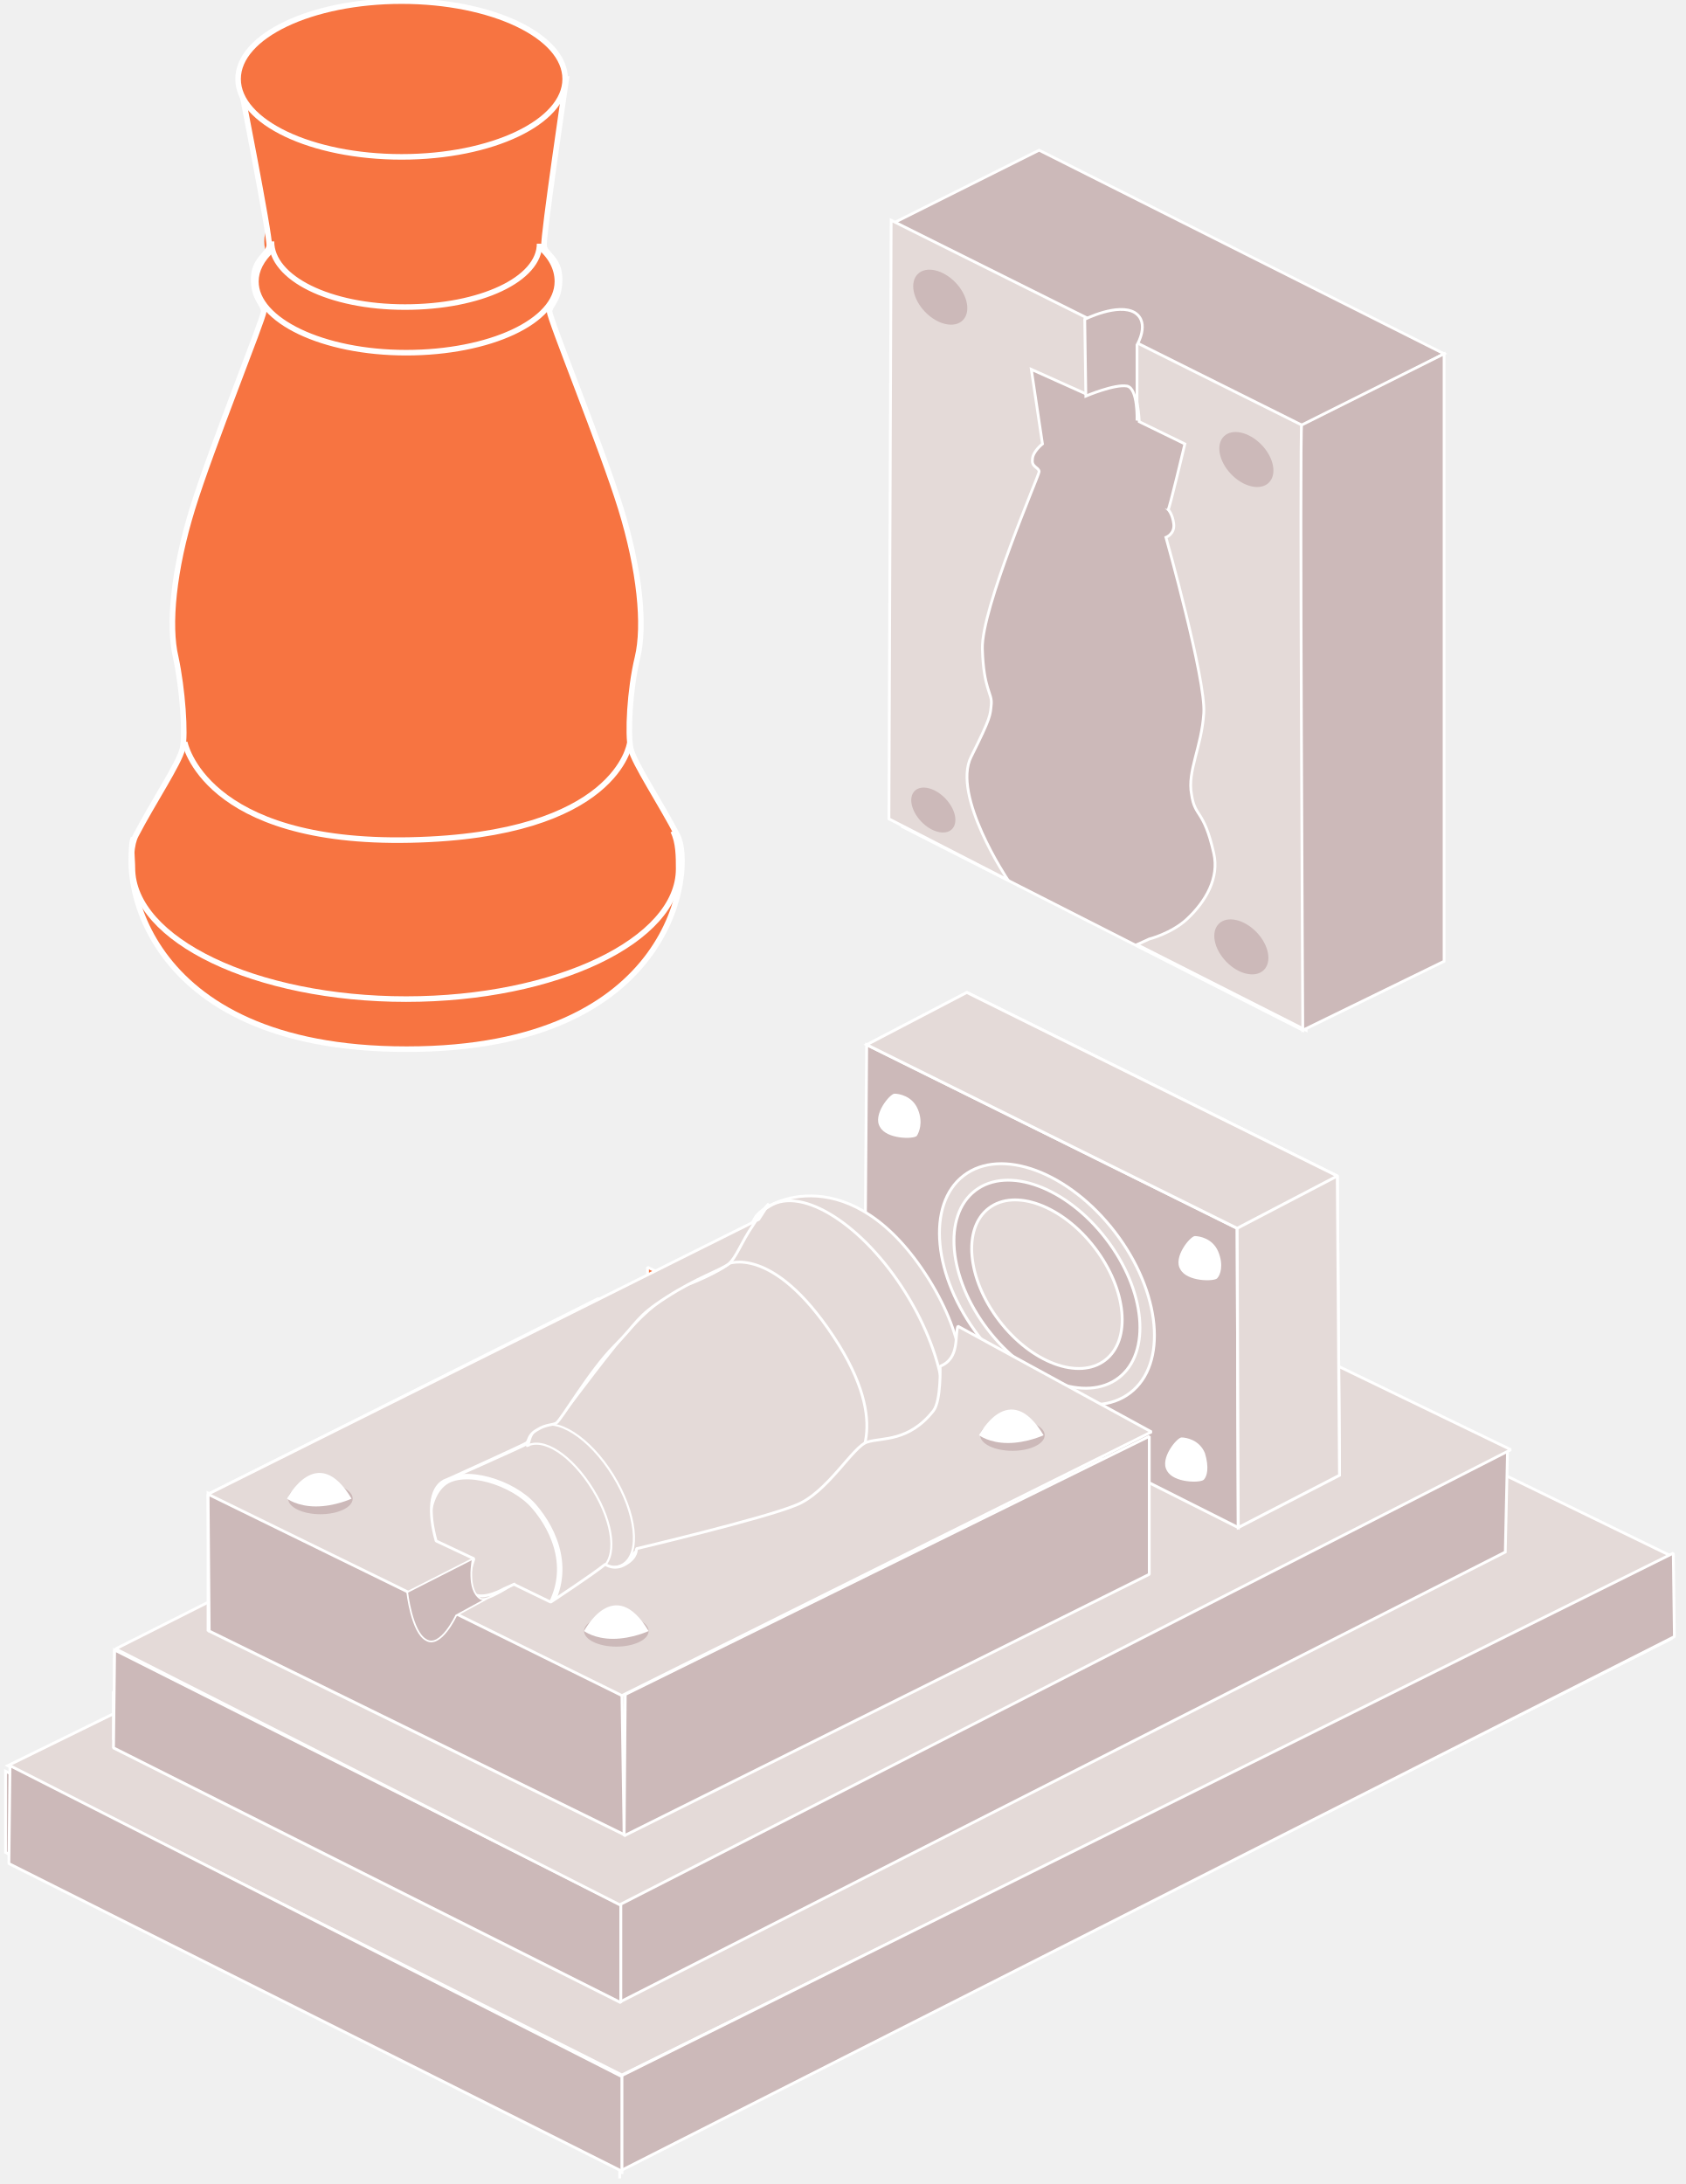
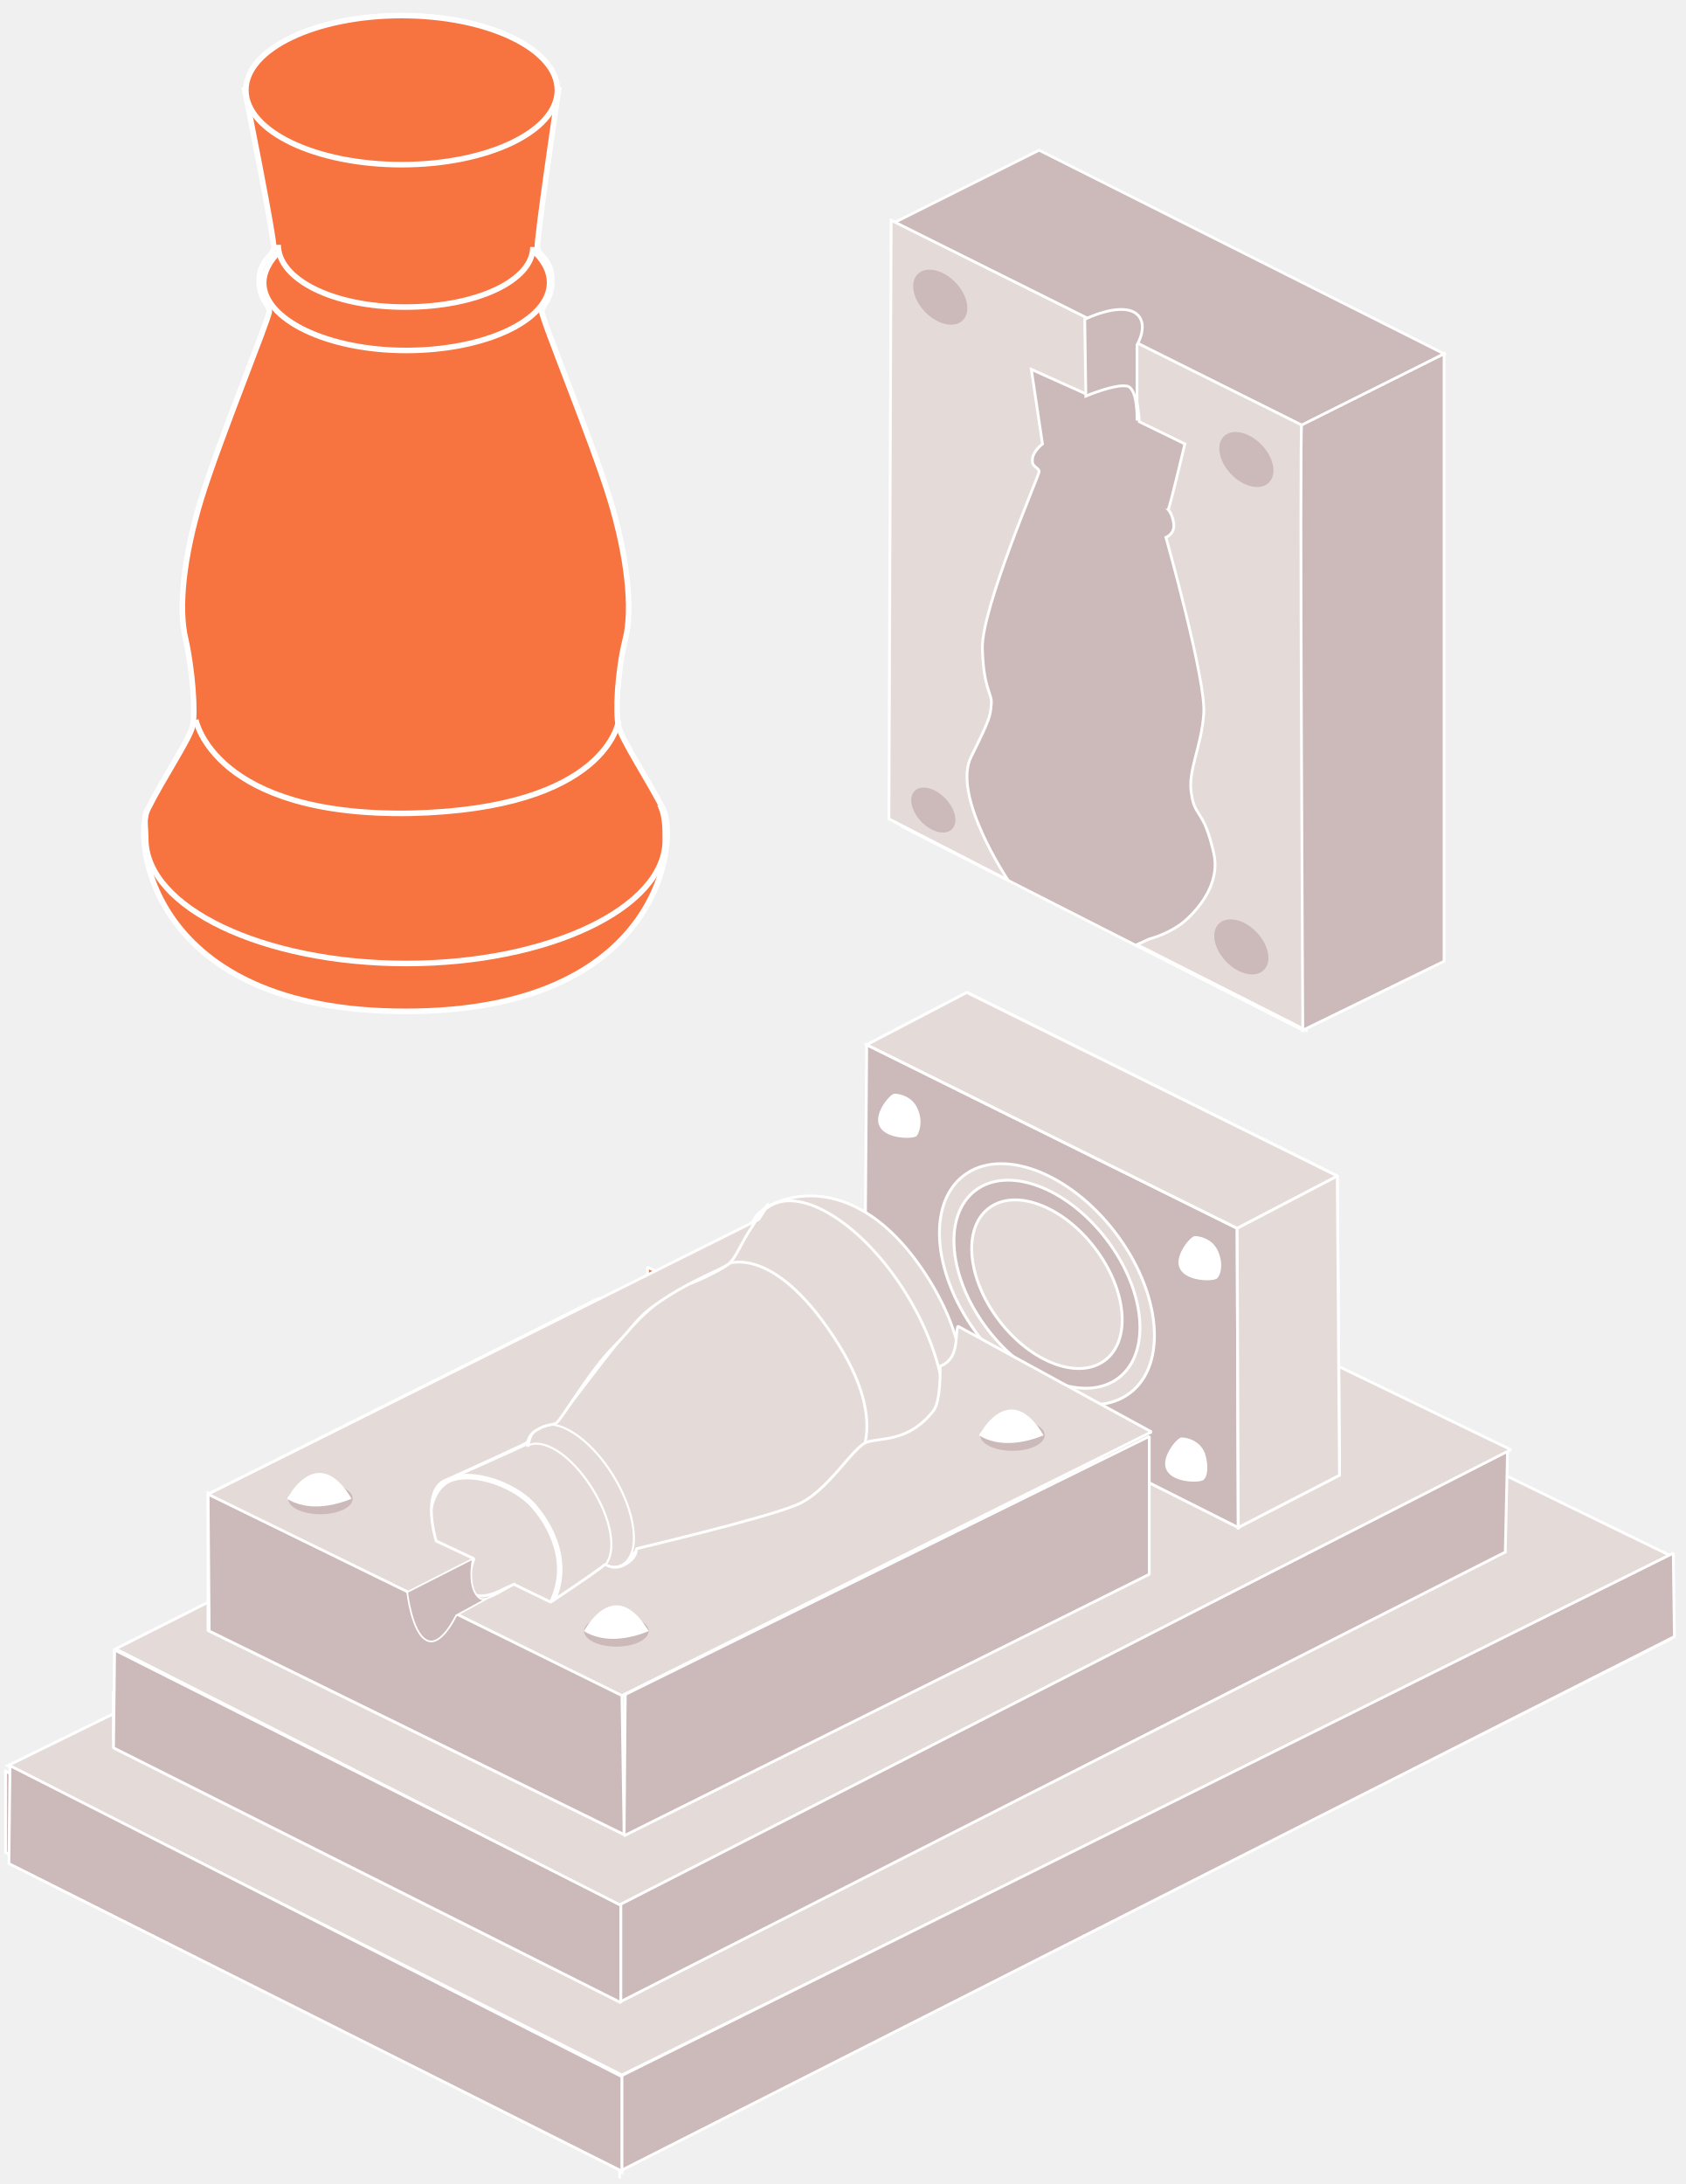
<svg xmlns="http://www.w3.org/2000/svg" version="1.1" id="Layer_1" x="0px" y="0px" viewBox="0 0 151.5 196.3" style="enable-background:new 0 0 151.5 196.3;" xml:space="preserve">
  <style type="text/css">
	.st0{fill:none;stroke:#FFFFFF;stroke-width:0.25;stroke-linejoin:bevel;stroke-miterlimit:10;}
	.st1{fill:#CCB9B9;stroke:#FFFFFF;stroke-width:0.25;stroke-miterlimit:10;}
	.st2{fill:#CCB9B9;stroke:#FFFFFF;stroke-width:0.258;stroke-miterlimit:10;}
	.st3{fill:#E4DAD8;stroke:#FFFFFF;stroke-width:0.25;stroke-miterlimit:10;}
	.st4{fill:#CCB9B9;stroke:#FFFFFF;stroke-width:0.258;stroke-linejoin:bevel;stroke-miterlimit:10;}
	.st5{fill:#CCB9B9;stroke:#FFFFFF;stroke-width:0.25;stroke-linejoin:bevel;stroke-miterlimit:10;}
	.st6{fill:#E4DAD8;stroke:#FFFFFF;stroke-width:0.25;stroke-linejoin:bevel;stroke-miterlimit:10;}
	.st7{fill:none;stroke:#FFFFFF;stroke-width:0.258;stroke-miterlimit:10;}
	.st8{fill:#F77441;stroke:#FFFFFF;stroke-width:0.258;stroke-linejoin:bevel;stroke-miterlimit:10;}
	.st9{fill:#E4DAD8;stroke:#FFFFFF;stroke-width:0.258;stroke-miterlimit:10;}
	.st10{fill:none;stroke:#FFFFFF;stroke-width:0.258;stroke-linejoin:bevel;stroke-miterlimit:10;}
	.st11{fill:#E4DAD8;stroke:#FFFFFF;stroke-width:0.258;stroke-miterlimit:10.001;}
	.st12{fill:#CCB9B9;stroke:#FFFFFF;stroke-width:0.258;stroke-miterlimit:10.001;}
	.st13{fill:#CCB9B9;}
	.st14{fill:#FFFFFF;}
	.st15{fill:#F77441;stroke:#FFFFFF;stroke-width:0.25;stroke-linejoin:bevel;stroke-miterlimit:10;}
	.st16{fill:none;stroke:#F77441;stroke-width:0.23;stroke-miterlimit:10;}
	.st17{fill:none;stroke:#FFFFFF;stroke-width:0.25;stroke-miterlimit:10;}
	.st18{fill:#E4DAD8;stroke:#FFFFFF;stroke-width:0.491;stroke-miterlimit:10;}
	.st19{fill:none;stroke:#FFFFFF;stroke-width:0.187;stroke-miterlimit:10;}
	.st20{fill:#F77441;stroke:#FFFFFF;stroke-width:0.212;stroke-miterlimit:10;}
	.st21{fill:none;stroke:#F77441;stroke-width:0.5;stroke-miterlimit:10;}
	.st22{fill:#F77441;stroke:#FFFFFF;stroke-width:0.5;stroke-miterlimit:10;}
	.st23{fill:none;stroke:#FFFFFF;stroke-width:0.5;stroke-miterlimit:10;}
	.st24{fill:#CCB9B9;stroke:#FFFFFF;stroke-width:0.152;stroke-miterlimit:10;}
</style>
  <g>
    <g>
      <line class="st0" x1="55.7" y1="187.1" x2="55.7" y2="195.8" />
    </g>
  </g>
  <g>
    <g>
      <polygon class="st1" points="10.2,156.3 56,179.6 133.7,140.4 133.9,131.4 90.6,111.6 10.2,152.1   " />
      <polygon class="st2" points="10.2,157.1 10.3,148.3 56.1,170.7 55.9,179.5   " />
      <polygon class="st1" points="0.5,159.2 0.5,166.5 56.3,194.6 150.2,147.3 150.1,139.8 56.2,186.6   " />
      <polygon class="st3" points="55.9,186.5 150.3,139.9 94.4,112.7 0.7,158.7   " />
      <polygon class="st1" points="10.2,156.3 55.8,179.9 135.3,139.5 135.5,130.5 90.6,111.6 10.2,152.1   " />
      <polygon class="st4" points="10.2,157.1 10.3,148.3 55.8,171.2 55.8,180   " />
      <polygon class="st5" points="0.9,158.7 0.8,167.5 55.8,195.1 150.5,147.1 150.4,139.6 55.8,186.6   " />
      <path class="st6" d="M10.4,148.2l45.3,23l80.1-40.9l-45.9-22.2L10.4,148.2z" />
      <line class="st7" x1="55.9" y1="186.5" x2="55.9" y2="195.4" />
    </g>
    <g>
      <polygon class="st8" points="120.2,105.7 120.4,132.6 86.8,115.7 86.9,89.2   " />
      <polygon class="st2" points="111.2,110.4 111.3,137.3 77.7,120.4 77.9,93.9   " />
      <polygon class="st9" points="77.9,93.9 111.2,110.4 111.3,137.3 120.4,132.6 120.2,105.7 86.9,89.2   " />
      <line class="st10" x1="111.2" y1="110.4" x2="120.2" y2="105.7" />
      <ellipse transform="matrix(0.7937 -0.6084 0.6084 0.7937 -50.7938 81.083)" class="st11" cx="94.1" cy="115.4" rx="7.7" ry="12.3" />
      <ellipse transform="matrix(0.7937 -0.6084 0.6084 0.7937 -50.7938 81.083)" class="st12" cx="94.1" cy="115.4" rx="6.7" ry="10.6" />
      <ellipse transform="matrix(0.7937 -0.6084 0.6084 0.7937 -50.7938 81.083)" class="st11" cx="94.1" cy="115.4" rx="5.4" ry="8.6" />
      <ellipse transform="matrix(0.8249 -0.5653 0.5653 0.8249 -42.4662 63.5342)" class="st13" cx="81.3" cy="100.3" rx="1.6" ry="2.2" />
      <path class="st14" d="M82.4,102.1c-0.3,0.3-2.7,0.3-3.3-0.8c-0.7-1.1,0.9-3,1.3-3s1.6,0.2,2.1,1.4S82.6,101.8,82.4,102.1z" />
      <ellipse transform="matrix(0.8249 -0.5653 0.5653 0.8249 -52.9237 66.5275)" class="st13" cx="80.9" cy="118.7" rx="1.6" ry="2.2" />
      <path class="st14" d="M81.9,120.5c-0.3,0.3-2.7,0.3-3.3-0.8c-0.7-1.1,0.9-3,1.3-3s1.6,0.2,2.1,1.4    C82.4,119.3,82.2,120.2,81.9,120.5z" />
      <ellipse transform="matrix(0.8249 -0.5653 0.5653 0.8249 -44.9029 81.0518)" class="st13" cx="108.4" cy="113" rx="1.6" ry="2.2" />
      <path class="st14" d="M109.4,114.9c-0.3,0.3-2.7,0.3-3.3-0.8c-0.7-1.1,0.9-3,1.3-3s1.6,0.2,2.1,1.4S109.7,114.6,109.4,114.9z" />
      <ellipse transform="matrix(0.8249 -0.5653 0.5653 0.8249 -55.4294 83.526)" class="st13" cx="107.1" cy="131.2" rx="1.6" ry="2.2" />
      <path class="st14" d="M108.2,133c-0.3,0.3-2.7,0.3-3.3-0.8c-0.7-1.1,0.9-3,1.3-3s1.6,0.2,2.1,1.4    C108.7,131.9,108.5,132.7,108.2,133z" />
    </g>
    <polygon class="st15" points="58.3,126.9 91.9,143.8 91.9,130 58.2,113.9  " />
    <polygon class="st15" points="18.7,146.6 53.7,129.9 53.8,116.7 18.7,134.3  " />
    <g>
      <ellipse transform="matrix(0.8484 -0.5294 0.5294 0.8484 -64.0381 47.3779)" class="st16" cx="50.7" cy="135.5" rx="3.1" ry="6.6" />
      <path class="st3" d="M40,133.1c0,0,7-3.1,7.3-3.3c0.3-0.3,0.1-0.9,1-1.5c0.8-0.5,1.3-0.2,1.6-0.4c0.3-0.2,4.2-5.6,6.2-7.9    s4.2-4,5.6-4.5s3.4-1.5,3.9-2s1.4-2.6,2.3-4.1s8.7-5.4,15.6,5.6l0,0c6.8,11-0.1,16.3-1.9,16.4c-1.8,0.2-4,0-4.7,0.3    s-2.4,1.5-3.5,2.6s-3.5,2.3-6.5,3.1s-9.5,1.9-9.8,2.1s-0.2,0.7-1.1,1.2c-0.8,0.5-1.4,0-1.7,0.2c-0.4,0.2-6,5.5-6,5.5L40,133.1z" />
      <path class="st17" d="M67.8,109.6c0.3-0.5,0.9-0.9,1.4-1.2c2.9-1.8,8.4,1.7,12.2,7.8c3.8,6.1,4.6,12.6,1.7,14.4    c-0.3,0.2-0.8,0.6-1.2,0.7" />
      <path class="st18" d="M39.9,133.3c1.8-1.4,6.2-0.1,8.1,2.1s3.5,5.9,1.1,9.5s-6.7-0.2-9-3.1C37.9,138.8,38.1,134.7,39.9,133.3z" />
      <path class="st19" d="M47.3,130c1.5-0.9,4.1,0.8,6,3.9c1.9,3.1,2.2,6.2,0.7,7.1" />
      <path class="st19" d="M47.5,130c0.1-0.8,0.4-1.4,0.9-1.7c1.6-1,4.6,0.9,6.7,4.3c2.1,3.4,2.5,7,0.9,8c-0.5,0.3-1.1,0.3-1.7,0.2" />
      <path class="st17" d="M76.7,131.8c0,0,3.7-3.4-1.8-11.7s-9.5-6.5-9.5-6.5" />
    </g>
    <g>
      <path class="st20" d="M54.5,142.8" />
      <path class="st20" d="M65.5,128.5" />
    </g>
    <g>
      <path class="st20" d="M54,141.6" />
      <path class="st20" d="M65,127.3" />
    </g>
    <g>
-       <ellipse class="st21" cx="36.4" cy="21.7" rx="12.4" ry="5.9" />
-       <path class="st22" d="M50.9,7.1c0,0-2.1,14.2-2,15c0.1,0.8,1.4,1.1,1.4,3s-0.9,2.3-0.9,2.9c0,0.7,4.7,12.2,6.4,17.7    s2.2,10.5,1.5,13.4c-0.7,2.9-0.9,6.9-0.6,8.2c0.3,1.3,2.7,4.9,4.2,7.8s-0.1,19.2-24.3,19.2h-0.1c-24.2,0-25.8-16.3-24.3-19.2    s3.9-6.5,4.2-7.8s0-5.4-0.6-8.2c-0.7-2.9-0.2-7.9,1.5-13.4s6.4-17.1,6.4-17.7c0-0.7-0.9-1.1-0.9-2.9s1.3-2.2,1.4-3s-2.7-15-2.7-15    S50.9,7.1,50.9,7.1z" />
-       <path class="st23" d="M60.5,74.7c0.5,1,0.5,2.3,0.5,3.4c0,6.4-11,11.7-24.5,11.7S11.9,84.5,11.9,78c0-0.8-0.2-2,0.1-2.7" />
-       <ellipse class="st22" cx="36.1" cy="7.1" rx="14.7" ry="7" />
-       <path class="st23" d="M48.5,21.9c0,3.2-5.3,5.7-12.1,5.7s-12-2.6-12-5.9" />
-       <path class="st23" d="M48.4,22.1c1.1,0.9,1.7,2,1.7,3.2c0,3.6-6.1,6.4-13.6,6.4S23,28.8,23,25.3c0-1,0.5-2,1.5-2.9" />
-       <path class="st23" d="M16.6,66.7c0,0,1.7,9.2,20.3,8.8s19.7-8.7,19.7-8.7" />
+       <ellipse class="st21" cx="36.4" cy="22" rx="11.8" ry="5.6" />
+       <path class="st22" d="M50.2,8.1c0,0-2,13.5-1.9,14.2s1.3,1,1.3,2.9c0,1.8-0.9,2.2-0.9,2.8c0,0.7,4.5,11.6,6.1,16.8    c1.6,5.2,2.1,10,1.4,12.7c-0.7,2.8-0.9,6.6-0.6,7.8c0.3,1.2,2.6,4.7,4,7.4c1.4,2.8-0.1,18.2-23.1,18.2h-0.1    c-23,0-24.5-15.5-23.1-18.2c1.4-2.8,3.7-6.2,4-7.4c0.3-1.2,0-5.1-0.6-7.8c-0.7-2.8-0.2-7.5,1.4-12.7s6.1-16.2,6.1-16.8    c0-0.7-0.9-1-0.9-2.8s1.2-2.1,1.3-2.9c0.1-0.8-2.6-14.2-2.6-14.2S50.2,8.1,50.2,8.1z" />
+       <path class="st23" d="M59.3,72.3c0.5,0.9,0.5,2.2,0.5,3.2c0,6.1-10.5,11.1-23.3,11.1s-23.4-5-23.4-11.2c0-0.8-0.2-1.9,0.1-2.6" />
+       <ellipse class="st22" cx="36.1" cy="8.1" rx="14" ry="6.7" />
+       <path class="st23" d="M47.9,22.2c0,3-5,5.4-11.5,5.4S25,25.1,25,22" />
+       <path class="st23" d="M47.8,22.4c1,0.9,1.6,1.9,1.6,3c0,3.4-5.8,6.1-12.9,6.1s-12.8-2.8-12.8-6.1c0-0.9,0.5-1.9,1.4-2.8" />
+       <path class="st23" d="M17.6,64.7c0,0,1.6,8.7,19.3,8.4c17.7-0.4,18.7-8.3,18.7-8.3" />
    </g>
    <polygon class="st2" points="18.8,146.6 56.1,164.9 55.9,152 18.7,134.2  " />
    <polygon class="st5" points="56.1,165 103.3,141.5 103.3,129.1 56.2,152.3  " />
    <g>
      <path class="st6" d="M37.3,143.4l-18.6-9.1l49.5-24.7l0.9-1.4c0,0-0.4,0.3-1.4,1.9c-1.1,1.6-1.5,2.9-2.2,3.5    c-0.8,0.6-2.8,1.2-5.6,3s-2.5,2.2-4.7,4.4c-2.2,2.2-4.8,6.7-5.2,6.9c-0.3,0.2-0.9,0.1-1.7,0.6c-0.9,0.5-0.7,1-1,1.2    s-6.7,3.1-6.7,3.1l-0.7,0.3c-1.3,0.7-1.4,2.9-0.7,5.4l3.4,1.6c0,0-1,2.7,0,3.2s2.7-0.5,2.7-0.5l0.9-0.4l3.3,1.6    c0,0,3.8-2.5,4.9-3.4c0,0,0.8,0.6,1.8,0c1.1-0.6,1-1.4,1-1.4s11.4-2.7,14.3-3.9c2.9-1.1,5.2-5.4,6.5-5.7c1.3-0.4,3.7,0,5.9-2.8    c0.7-0.9,0.6-4,0.6-4c1.8-0.7,1.3-2.8,1.6-3.6l17.4,9.5l-47.6,23.7l-14.6-7.2l-2.4-1.3c0,0,0.8,1.8-0.7,1    C36.7,144.3,37.3,143.4,37.3,143.4z" />
    </g>
    <path class="st24" d="M41,145.2c0,0-1.4,3-2.7,2.2c-1.3-0.7-1.7-4.3-1.7-4.3l5.9-3c0,0-0.6,2.8,0.7,3.6c0.6,0.3,3.1-1.4,3.1-1.4   L41,145.2z" />
    <g>
      <ellipse class="st13" cx="55.4" cy="146.6" rx="2.9" ry="1.4" />
      <path class="st14" d="M52.5,146.6c0,0,2.7-5.2,5.8,0c0,0-1.5,0.7-3.2,0.7S52.5,146.6,52.5,146.6z" />
    </g>
    <g>
      <ellipse class="st13" cx="28.8" cy="134.7" rx="2.9" ry="1.4" />
      <path class="st14" d="M25.8,134.7c0,0,2.7-5.2,5.8,0c0,0-1.5,0.7-3.2,0.7C26.7,135.4,25.8,134.7,25.8,134.7z" />
    </g>
    <g>
      <ellipse class="st13" cx="91" cy="129" rx="2.9" ry="1.4" />
      <path class="st14" d="M88,129c0,0,2.7-5.2,5.8,0c0,0-1.5,0.7-3.2,0.7C88.9,129.7,88,129,88,129z" />
    </g>
    <g>
      <polygon class="st1" points="81.1,74.3 117.1,92.6 117,38.2 83.3,21.8   " />
      <g>
        <path class="st1" d="M93.4,13.5l36.4,18.3l-12.5,6.5c-0.5,1-36.9-18.3-36.9-18.3L93.4,13.5z" />
        <g>
          <path class="st3" d="M80.1,19.8l-0.2,53.8l10.7,5.5c0,0-5.1-7.6-3.3-11.1c1.8-3.6,1.7-3.7,1.8-4.7c0.1-1-0.7-1.3-0.8-5      c-0.1-3.6,5.1-15.6,5.1-15.9c0-0.4-0.7-0.4-0.6-1.1c0-0.7,0.9-1.4,0.9-1.4l-1-6.7l4.9,2.2c0,0,2.9-1.4,3.8-0.9s1,3.4,1,3.4      l4.1,2c0,0-1.4,5.9-1.5,5.9c0,0,0.4,0.4,0.5,1.3s-0.7,1.2-0.7,1.2s3.6,12.8,3.4,15.8c-0.2,3.1-1.5,5.2-1.1,7.3      c0.3,2.1,1.1,1.3,2,5.3c0.5,2.2-0.7,4.3-2.4,5.9c-1.4,1.3-3.4,1.8-3.4,1.8l-1.1,0.5l15.2,7.7L117,38.2L80.1,19.8z" />
        </g>
        <g>
          <g>
            <ellipse transform="matrix(0.7214 -0.6925 0.6925 0.7214 5.0664 65.9648)" class="st13" cx="84.5" cy="26.7" rx="1.9" ry="2.9" />
          </g>
          <g>
            <ellipse transform="matrix(0.7214 -0.6925 0.6925 0.7214 5.0664 65.9648)" class="st13" cx="84.5" cy="26.7" rx="1.6" ry="2.4" />
          </g>
        </g>
        <g>
          <g>
            <ellipse transform="matrix(0.7214 -0.6925 0.6925 0.7214 -27.0494 78.3905)" class="st13" cx="83.9" cy="72.8" rx="1.5" ry="2.4" />
          </g>
          <g>
            <ellipse transform="matrix(0.7214 -0.6925 0.6925 0.7214 -27.0494 78.3905)" class="st13" cx="83.9" cy="72.8" rx="1.3" ry="2" />
          </g>
        </g>
        <g>
          <g>
            <ellipse transform="matrix(0.7214 -0.6925 0.6925 0.7214 2.631 89.0681)" class="st13" cx="112" cy="41.3" rx="1.9" ry="2.9" />
          </g>
          <g>
            <ellipse transform="matrix(0.7214 -0.6925 0.6925 0.7214 2.631 89.0681)" class="st13" cx="112" cy="41.3" rx="1.6" ry="2.4" />
          </g>
        </g>
        <g>
          <g>
            <ellipse transform="matrix(0.7214 -0.6925 0.6925 0.7214 -27.8637 100.998)" class="st13" cx="111.6" cy="85.1" rx="1.9" ry="2.9" />
          </g>
          <g>
            <ellipse transform="matrix(0.7214 -0.6925 0.6925 0.7214 -27.8637 100.998)" class="st13" cx="111.6" cy="85.1" rx="1.6" ry="2.4" />
          </g>
        </g>
        <path class="st1" d="M129.8,31.8v54.6l-12.7,6.2c0,0-0.3-54.4-0.1-54.4L129.8,31.8z" />
        <path class="st1" d="M97.6,35.6l-0.1-6.9c0,0,3-1.5,4.5-0.6c1.4,0.9,0.2,2.9,0.2,2.9v6.8c0,0,0.1-2.9-0.9-3.1     C100.2,34.5,97.6,35.6,97.6,35.6z" />
      </g>
    </g>
  </g>
</svg>
